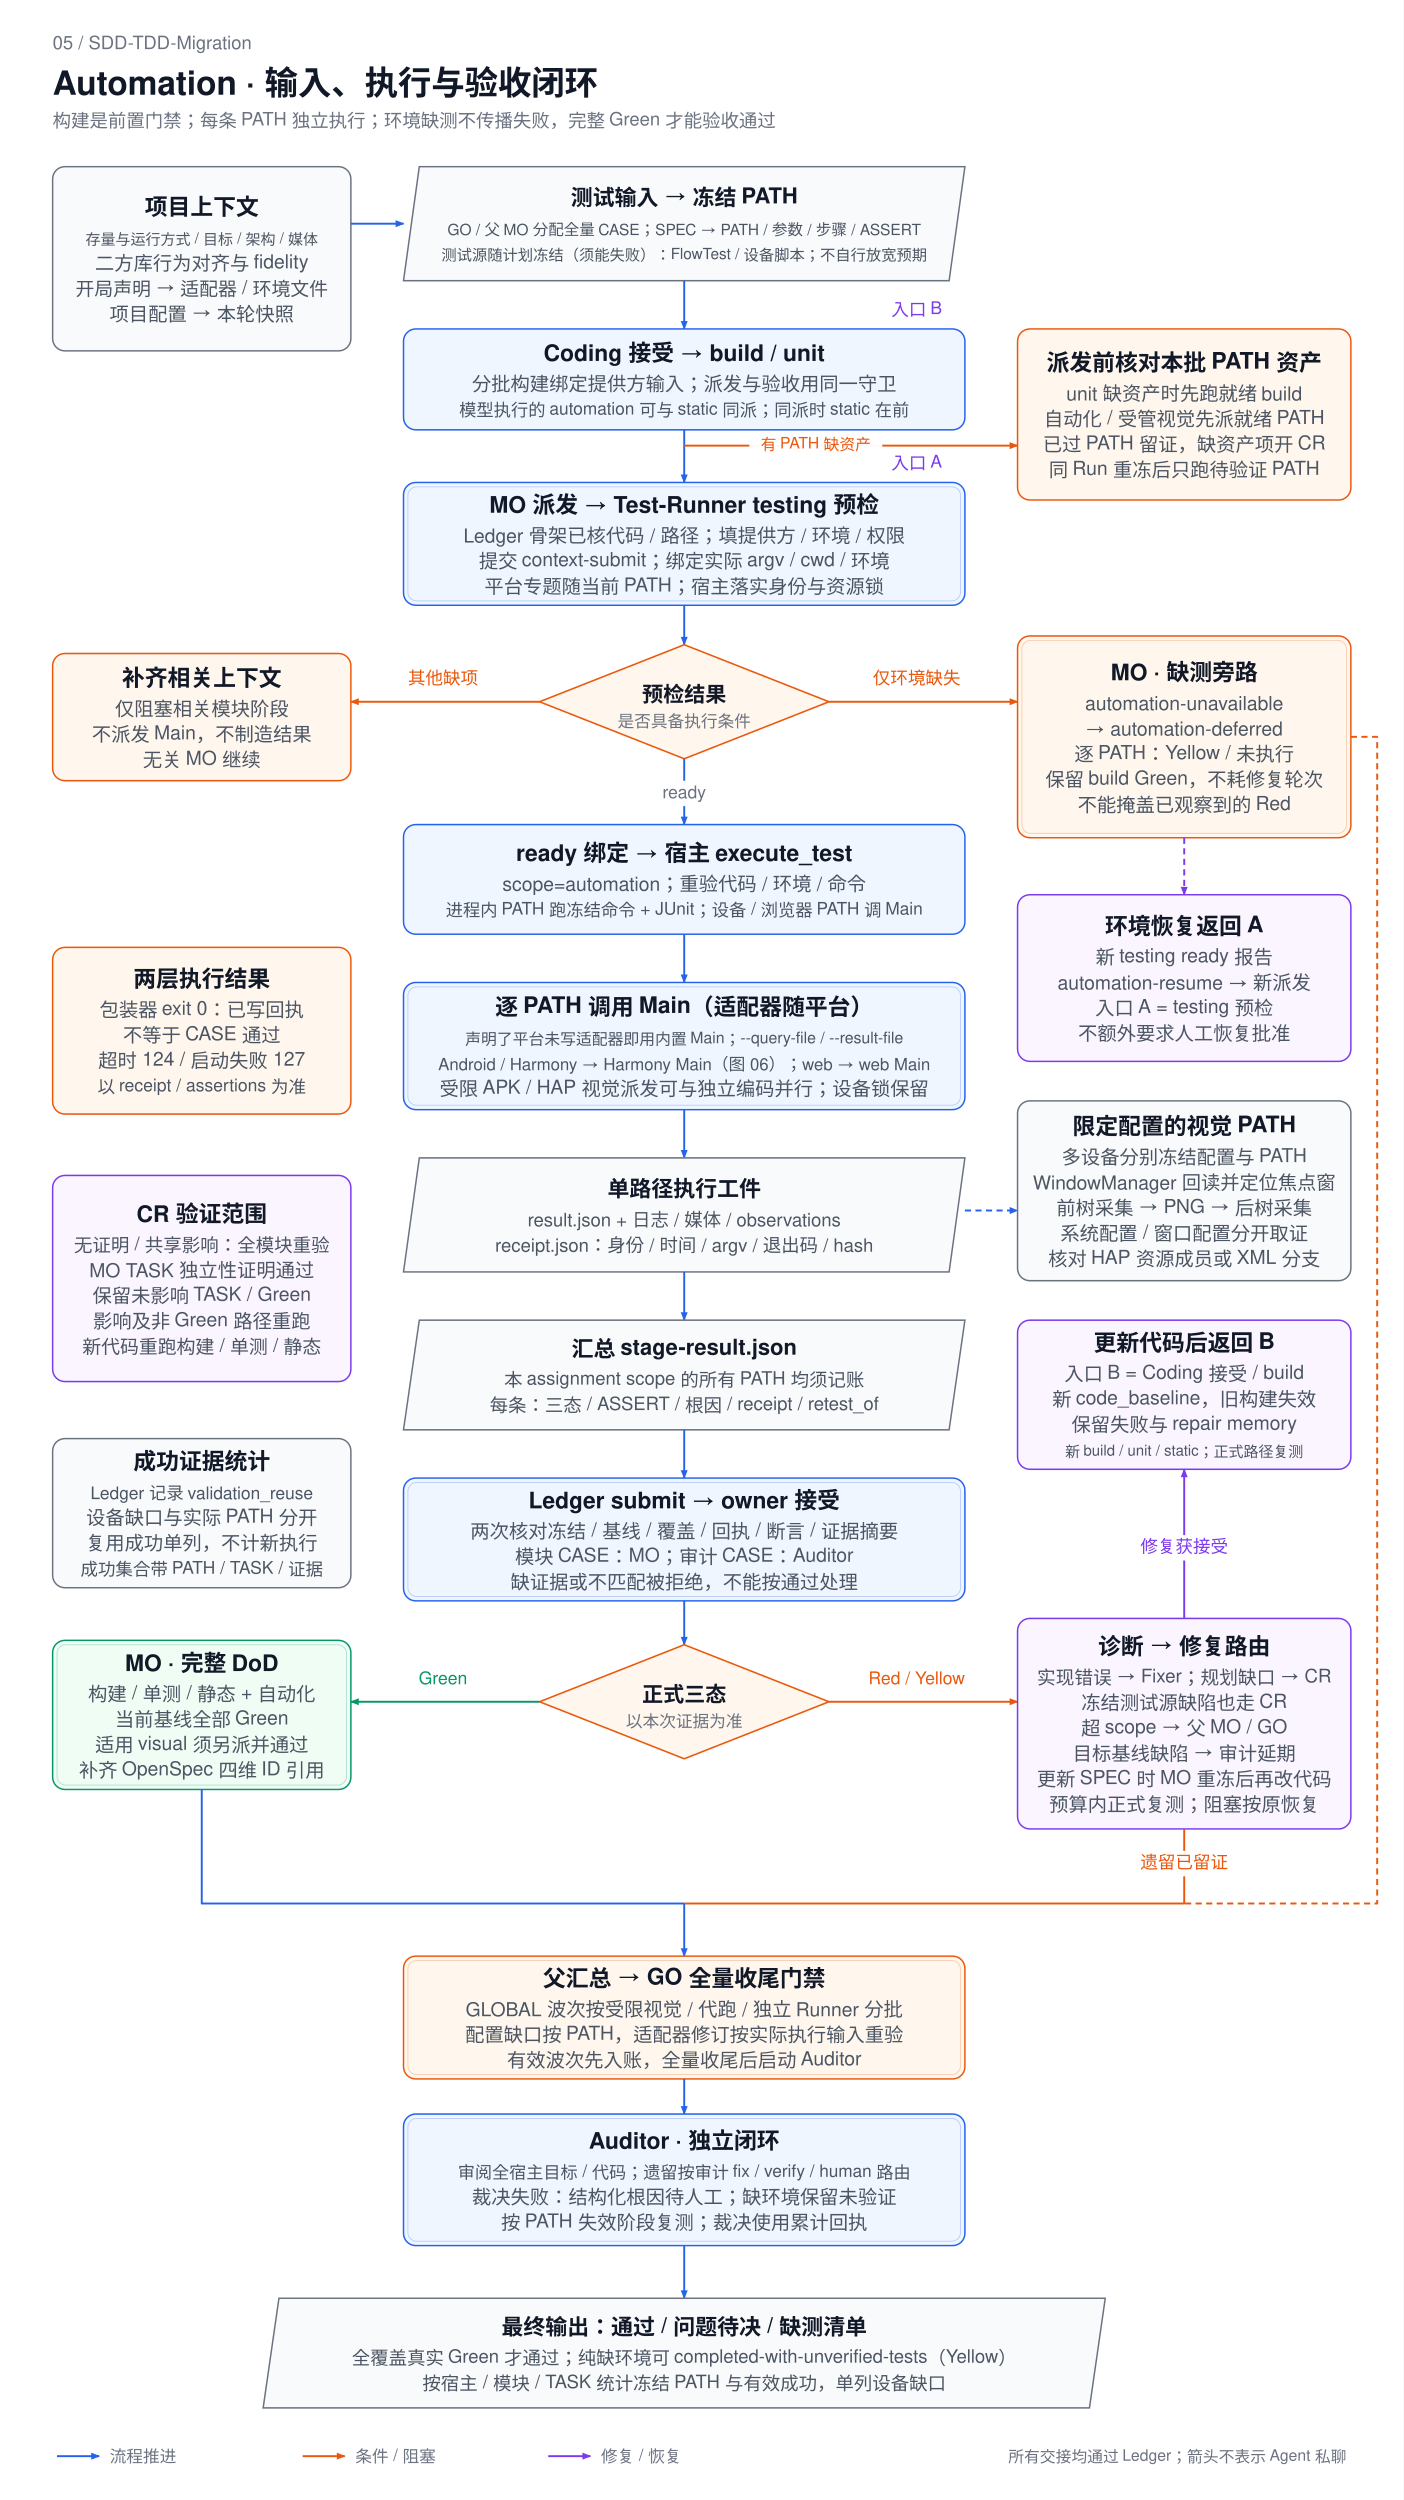
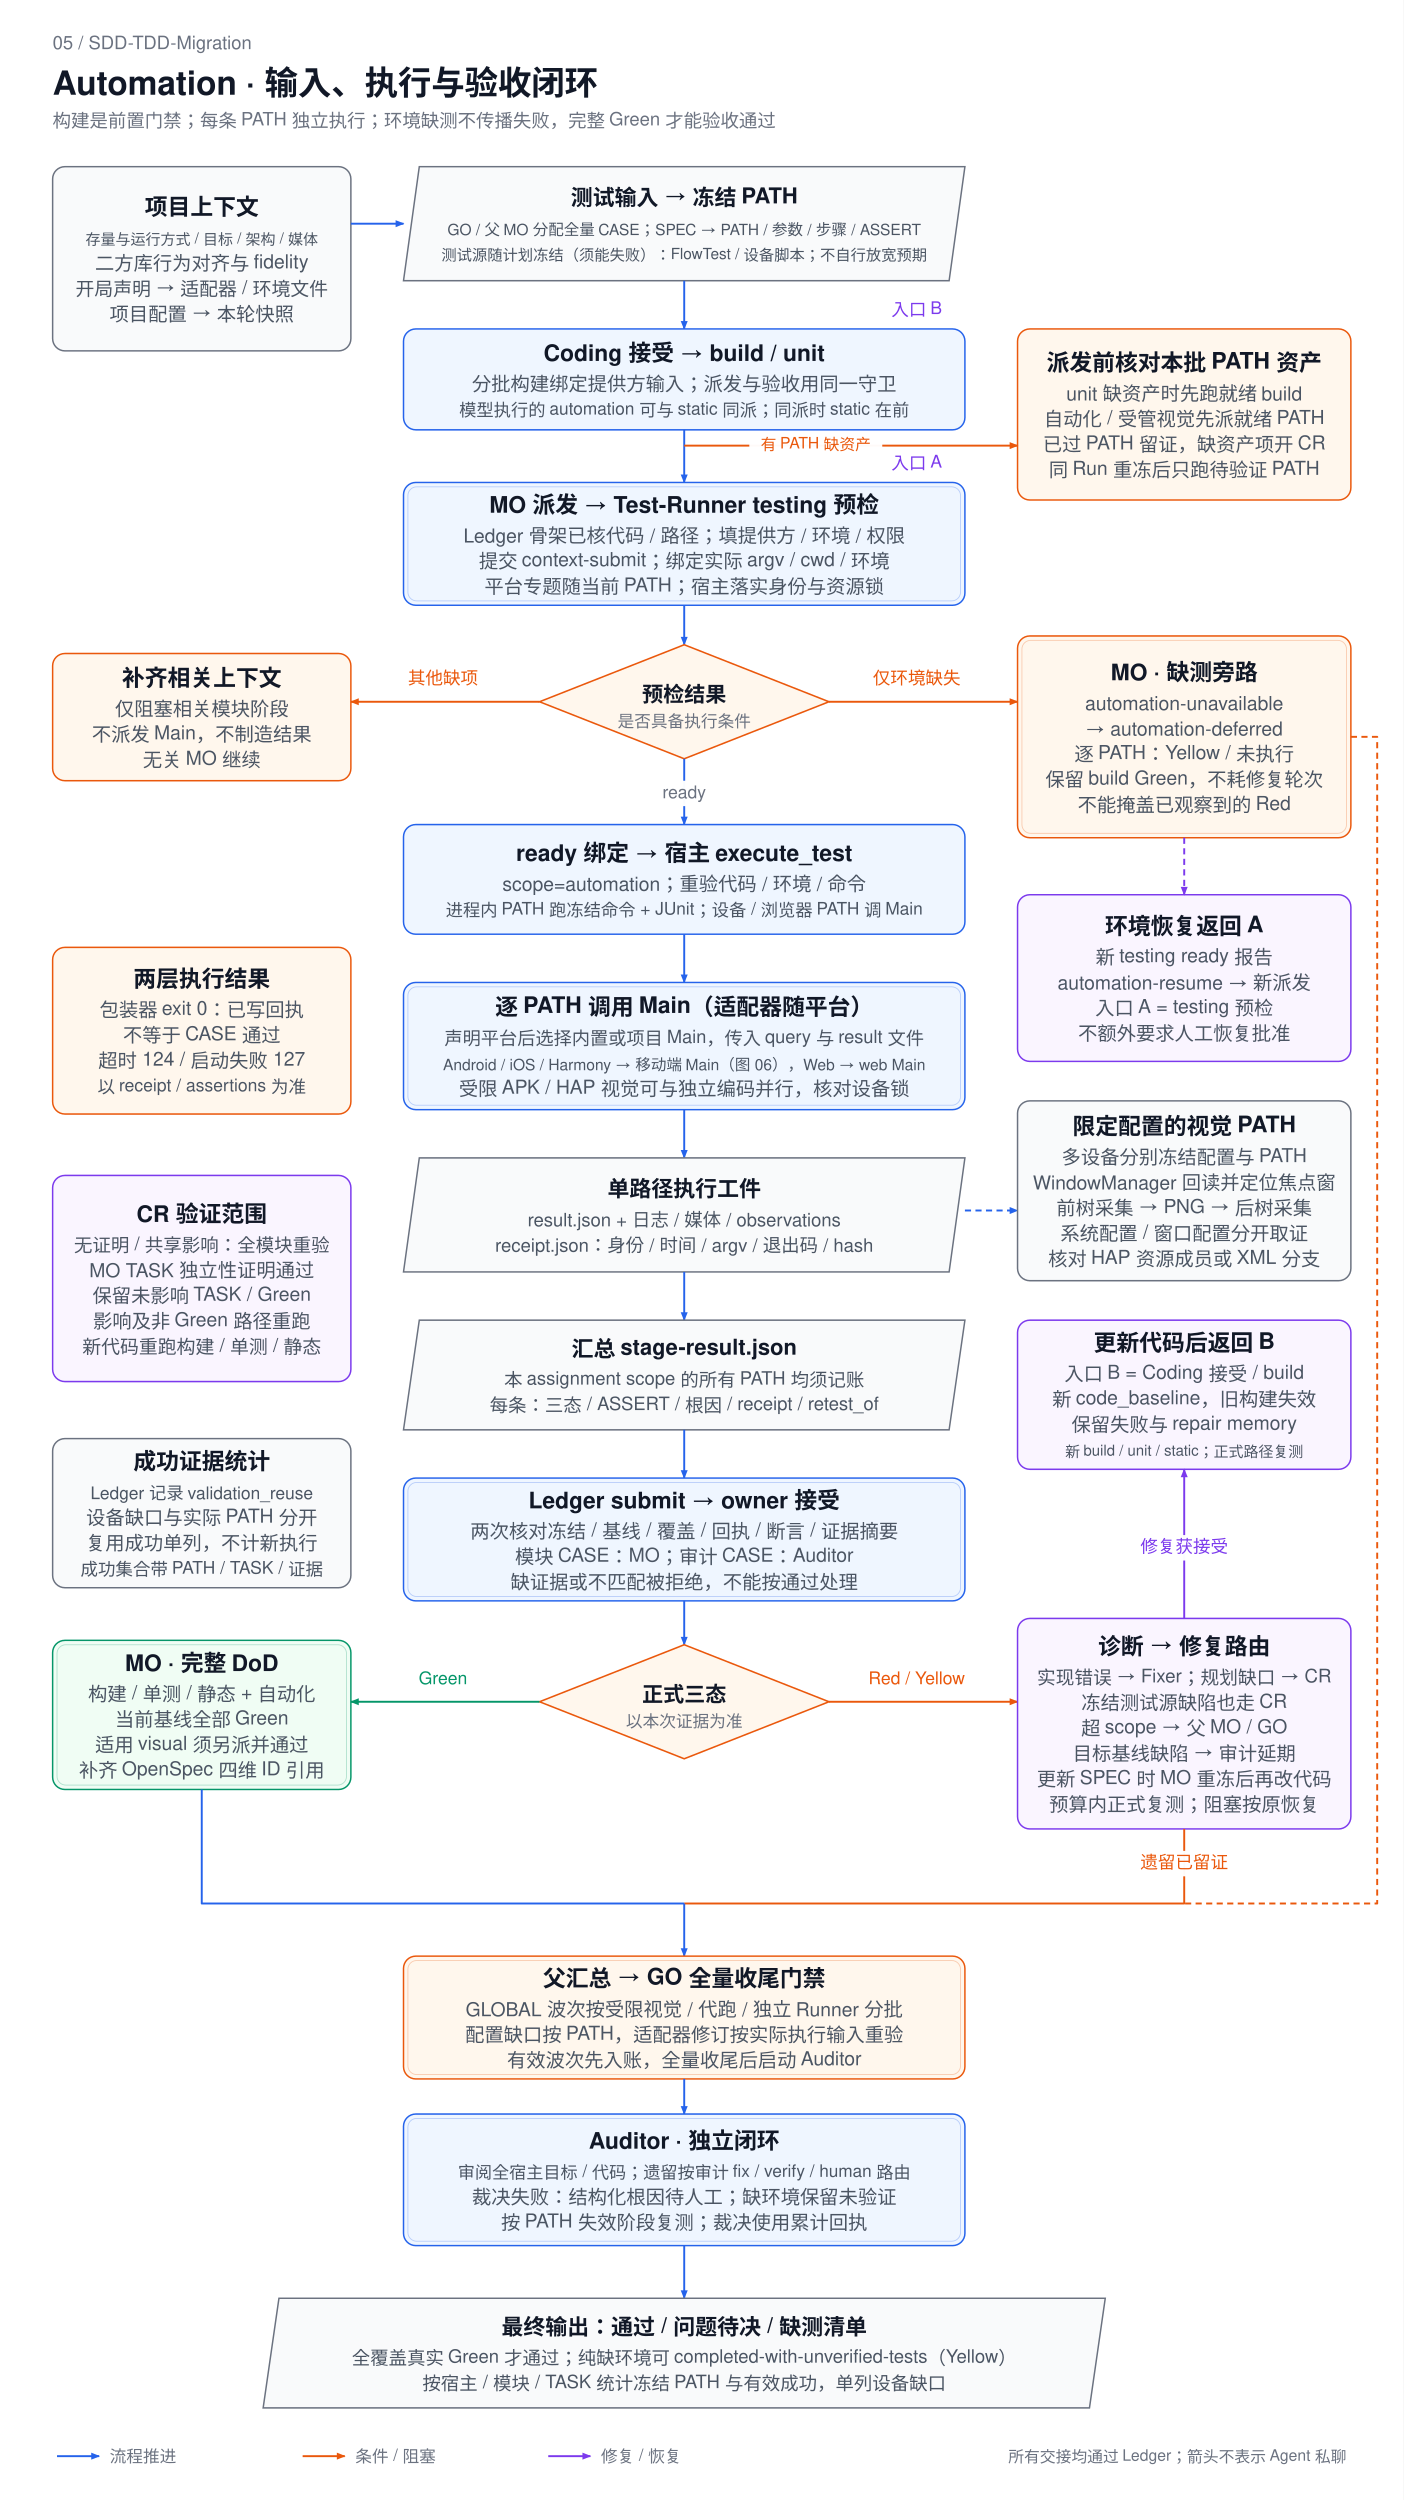
<svg xmlns="http://www.w3.org/2000/svg" width="1600" height="2850" viewBox="0 0 1600 2850" role="img" aria-labelledby="title desc">
  <style>text {font-family: "Helvetica Neue", Helvetica, Arial, "PingFang SC", "Microsoft YaHei", sans-serif;}</style>
  <defs>
    <marker id="arrow-blue" markerWidth="10" markerHeight="8" refX="9" refY="4" orient="auto" markerUnits="userSpaceOnUse">
      <path d="M0,0 L10,4 L0,8 Z" fill="#2563eb" />
    </marker>
    <marker id="arrow-orange" markerWidth="10" markerHeight="8" refX="9" refY="4" orient="auto" markerUnits="userSpaceOnUse">
      <path d="M0,0 L10,4 L0,8 Z" fill="#ea580c" />
    </marker>
    <marker id="arrow-green" markerWidth="10" markerHeight="8" refX="9" refY="4" orient="auto" markerUnits="userSpaceOnUse">
      <path d="M0,0 L10,4 L0,8 Z" fill="#059669" />
    </marker>
    <marker id="arrow-purple" markerWidth="10" markerHeight="8" refX="9" refY="4" orient="auto" markerUnits="userSpaceOnUse">
      <path d="M0,0 L10,4 L0,8 Z" fill="#7c3aed" />
    </marker>
    <marker id="arrow-gray" markerWidth="10" markerHeight="8" refX="9" refY="4" orient="auto" markerUnits="userSpaceOnUse">
      <path d="M0,0 L10,4 L0,8 Z" fill="#6b7280" />
    </marker>
  </defs>
  <rect width="1600" height="2850" fill="white" />
  <text x="60" y="56" font-size="21.00" fill="#6b7280" text-anchor="start" font-weight="400">05  /  SDD-TDD-Migration</text>
  <text x="60" y="108" font-size="38.00" fill="#111827" text-anchor="start" font-weight="700">Automation · 输入、执行与验收闭环</text>
  <text x="60" y="145" font-size="21.00" fill="#6b7280" text-anchor="start" font-weight="400">构建是前置门禁；每条 PATH 独立执行；环境缺测不传播失败，完整 Green 才能验收通过</text>
  <path d="M478,190 H1100 L1082,320 H460 Z" fill="#f9fafb" stroke="#6b7280" stroke-width="1.7" />
  <text x="780.0" y="234.0" font-size="25.00" fill="#111827" text-anchor="middle" font-weight="650">测试输入 → 冻结 PATH</text>
  <text x="780.0" y="268.0" font-size="17.68" fill="#4b5563" text-anchor="middle" font-weight="400">GO / 父 MO 分配全量 CASE；SPEC → PATH / 参数 / 步骤 / ASSERT</text>
  <text x="780.0" y="297.0" font-size="17.43" fill="#4b5563" text-anchor="middle" font-weight="400">测试源随计划冻结（须能失败）：FlowTest / 设备脚本；不自行放宽预期</text>
  <rect x="60" y="190" width="340" height="210" rx="14" fill="#f9fafb" stroke="#6b7280" stroke-width="1.7" />
  <text x="230.0" y="245.0" font-size="26.00" fill="#111827" text-anchor="middle" font-weight="650">项目上下文</text>
  <text x="230.0" y="279.0" font-size="17.10" fill="#4b5563" text-anchor="middle" font-weight="400">存量与运行方式 / 目标 / 架构 / 媒体</text>
  <text x="230.0" y="308.0" font-size="22.00" fill="#4b5563" text-anchor="middle" font-weight="400">二方库行为对齐与 fidelity</text>
  <text x="230.0" y="337.0" font-size="21.50" fill="#4b5563" text-anchor="middle" font-weight="400">开局声明 → 适配器 / 环境文件</text>
  <text x="230.0" y="366.0" font-size="22.00" fill="#4b5563" text-anchor="middle" font-weight="400">项目配置 → 本轮快照</text>
  <path d="M400,255 L460,255" fill="none" stroke="#2563eb" stroke-width="2.2" stroke-linejoin="round" marker-end="url(#arrow-blue)" />
  <path d="M780,320 L780,375" fill="none" stroke="#2563eb" stroke-width="2.2" stroke-linejoin="round" marker-end="url(#arrow-blue)" />
  <rect x="460" y="375" width="640" height="115" rx="14" fill="#eff6ff" stroke="#2563eb" stroke-width="1.7" />
  <text x="780.0" y="411.5" font-size="26.00" fill="#111827" text-anchor="middle" font-weight="650">Coding 接受 → build / unit</text>
  <text x="780.0" y="445.5" font-size="22.00" fill="#4b5563" text-anchor="middle" font-weight="400">分批构建绑定提供方输入；派发与验收用同一守卫</text>
  <text x="780.0" y="474.5" font-size="19.70" fill="#4b5563" text-anchor="middle" font-weight="400">模型执行的 automation 可与 static 同派；同派时 static 在前</text>
  <rect x="1160" y="375" width="380" height="195" rx="14" fill="#fff7ed" stroke="#ea580c" stroke-width="1.7" />
  <text x="1350.0" y="422.5" font-size="26.00" fill="#111827" text-anchor="middle" font-weight="650">派发前核对本批 PATH 资产</text>
  <text x="1350.0" y="456.5" font-size="22.00" fill="#4b5563" text-anchor="middle" font-weight="400">unit 缺资产时先跑就绪 build</text>
  <text x="1350.0" y="485.5" font-size="22.00" fill="#4b5563" text-anchor="middle" font-weight="400">自动化 / 受管视觉先派就绪 PATH</text>
  <text x="1350.0" y="514.5" font-size="22.00" fill="#4b5563" text-anchor="middle" font-weight="400">已过 PATH 留证，缺资产项开 CR</text>
  <text x="1350.0" y="543.5" font-size="22.00" fill="#4b5563" text-anchor="middle" font-weight="400">同 Run 重冻后只跑待验证 PATH</text>
  <path d="M780,490 L780,550" fill="none" stroke="#2563eb" stroke-width="2.2" stroke-linejoin="round" marker-end="url(#arrow-blue)" />
  <path d="M780,508 L1160,508" fill="none" stroke="#ea580c" stroke-width="2.2" stroke-linejoin="round" marker-end="url(#arrow-orange)" />
  <rect x="854.22" y="495" width="151.56" height="27" rx="4" fill="white" opacity="0.97" />
  <text x="930" y="513" font-size="18.00" fill="#ea580c" text-anchor="middle" font-weight="400">有 PATH 缺资产</text>
  <rect x="460" y="550" width="640" height="140" rx="14" fill="#eff6ff" stroke="#2563eb" stroke-width="1.7" />
  <rect x="465" y="555" width="630" height="130" rx="10" fill="none" stroke="#2563eb" stroke-opacity="0.28" />
  <text x="780.0" y="584.5" font-size="26.00" fill="#111827" text-anchor="middle" font-weight="650">MO 派发 → Test-Runner testing 预检</text>
  <text x="780.0" y="618.5" font-size="22.00" fill="#4b5563" text-anchor="middle" font-weight="400">Ledger 骨架已核代码 / 路径；填提供方 / 环境 / 权限</text>
  <text x="780.0" y="647.5" font-size="22.00" fill="#4b5563" text-anchor="middle" font-weight="400">提交 context-submit；绑定实际 argv / cwd / 环境</text>
  <text x="780.0" y="676.5" font-size="22.00" fill="#4b5563" text-anchor="middle" font-weight="400">平台专题随当前 PATH；宿主落实身份与资源锁</text>
  <path d="M780,690 L780,735" fill="none" stroke="#2563eb" stroke-width="2.2" stroke-linejoin="round" marker-end="url(#arrow-blue)" />
  <path d="M780,735.0 L945.0,800 L780,865.0 L615.0,800 Z" fill="#fff7ed" stroke="#ea580c" stroke-width="1.8" />
  <text x="780" y="800" font-size="24.00" fill="#111827" text-anchor="middle" font-weight="650">预检结果</text>
  <text x="780" y="829" font-size="19.00" fill="#6b7280" text-anchor="middle" font-weight="400">是否具备执行条件</text>
  <path d="M615,800 L400,800" fill="none" stroke="#ea580c" stroke-width="2.2" stroke-linejoin="round" marker-end="url(#arrow-orange)" />
  <rect x="456.0" y="760" width="98" height="29" rx="4" fill="white" opacity="0.97" />
  <text x="505" y="780" font-size="20.00" fill="#ea580c" text-anchor="middle" font-weight="400">其他缺项</text>
  <rect x="60" y="745" width="340" height="145" rx="14" fill="#fff7ed" stroke="#ea580c" stroke-width="1.7" />
  <text x="230.0" y="782.0" font-size="26.00" fill="#111827" text-anchor="middle" font-weight="650">补齐相关上下文</text>
  <text x="230.0" y="816.0" font-size="22.00" fill="#4b5563" text-anchor="middle" font-weight="400">仅阻塞相关模块阶段</text>
  <text x="230.0" y="845.0" font-size="22.00" fill="#4b5563" text-anchor="middle" font-weight="400">不派发 Main，不制造结果</text>
  <text x="230.0" y="874.0" font-size="22.00" fill="#4b5563" text-anchor="middle" font-weight="400">无关 MO 继续</text>
  <path d="M945,800 L1160,800" fill="none" stroke="#ea580c" stroke-width="2.2" stroke-linejoin="round" marker-end="url(#arrow-orange)" />
  <rect x="986.0" y="760" width="118" height="29" rx="4" fill="white" opacity="0.97" />
  <text x="1045" y="780" font-size="20.00" fill="#ea580c" text-anchor="middle" font-weight="400">仅环境缺失</text>
  <rect x="1160" y="725" width="380" height="230" rx="14" fill="#fff7ed" stroke="#ea580c" stroke-width="1.7" />
  <rect x="1165" y="730" width="370" height="220" rx="10" fill="none" stroke="#ea580c" stroke-opacity="0.28" />
  <text x="1350.0" y="775.5" font-size="26.00" fill="#111827" text-anchor="middle" font-weight="650">MO · 缺测旁路</text>
  <text x="1350.0" y="809.5" font-size="22.00" fill="#4b5563" text-anchor="middle" font-weight="400">automation-unavailable</text>
  <text x="1350.0" y="838.5" font-size="22.00" fill="#4b5563" text-anchor="middle" font-weight="400">→ automation-deferred</text>
  <text x="1350.0" y="867.5" font-size="22.00" fill="#4b5563" text-anchor="middle" font-weight="400">逐 PATH：Yellow / 未执行</text>
  <text x="1350.0" y="896.5" font-size="22.00" fill="#4b5563" text-anchor="middle" font-weight="400">保留 build Green，不耗修复轮次</text>
  <text x="1350.0" y="925.5" font-size="22.00" fill="#4b5563" text-anchor="middle" font-weight="400">不能掩盖已观察到的 Red</text>
  <path d="M780,865 L780,940" fill="none" stroke="#2563eb" stroke-width="2.2" stroke-linejoin="round" marker-end="url(#arrow-blue)" />
  <rect x="742.5" y="890" width="75.0" height="29" rx="4" fill="white" opacity="0.97" />
  <text x="780" y="910" font-size="20.00" fill="#6b7280" text-anchor="middle" font-weight="400">ready</text>
  <rect x="460" y="940" width="640" height="125" rx="14" fill="#eff6ff" stroke="#2563eb" stroke-width="1.7" />
  <text x="780.0" y="981.5" font-size="26.00" fill="#111827" text-anchor="middle" font-weight="650">ready 绑定 → 宿主 execute_test</text>
  <text x="780.0" y="1015.5" font-size="22.00" fill="#4b5563" text-anchor="middle" font-weight="400">scope=automation；重验代码 / 环境 / 命令</text>
  <text x="780.0" y="1044.5" font-size="19.70" fill="#4b5563" text-anchor="middle" font-weight="400">进程内 PATH 跑冻结命令 + JUnit；设备 / 浏览器 PATH 调 Main</text>
  <path d="M780,1065 L780,1120" fill="none" stroke="#2563eb" stroke-width="2.2" stroke-linejoin="round" marker-end="url(#arrow-blue)" />
  <rect x="460" y="1120" width="640" height="145" rx="14" fill="#eff6ff" stroke="#2563eb" stroke-width="1.7" />
  <rect x="465" y="1125" width="630" height="135" rx="10" fill="none" stroke="#2563eb" stroke-opacity="0.28" />
  <text x="780.0" y="1157.0" font-size="26.00" fill="#111827" text-anchor="middle" font-weight="650">逐 PATH 调用 Main（适配器随平台）</text>
-   <text x="780.0" y="1191.0" font-size="18.04" fill="#4b5563" text-anchor="middle" font-weight="400">声明了平台未写适配器即用内置 Main；--query-file / --result-file</text>
-   <text x="780.0" y="1220.0" font-size="19.10" fill="#4b5563" text-anchor="middle" font-weight="400">Android / Harmony → Harmony Main（图 06）；web → web Main</text>
-   <text x="780.0" y="1249.0" font-size="22.00" fill="#4b5563" text-anchor="middle" font-weight="400">受限 APK / HAP 视觉派发可与独立编码并行；设备锁保留</text>
+   <text x="780.0" y="1191.0" font-size="20.75" fill="#4b5563" text-anchor="middle" font-weight="400">声明平台后选择内置或项目 Main，传入 query 与 result 文件</text>
+   <text x="780.0" y="1220.0" font-size="17.75" fill="#4b5563" text-anchor="middle" font-weight="400">Android / iOS / Harmony → 移动端 Main（图 06），Web → web Main</text>
+   <text x="780.0" y="1249.0" font-size="22.00" fill="#4b5563" text-anchor="middle" font-weight="400">受限 APK / HAP 视觉可与独立编码并行，核对设备锁</text>
  <rect x="60" y="1080" width="340" height="190" rx="14" fill="#fff7ed" stroke="#ea580c" stroke-width="1.7" />
  <text x="230.0" y="1125.0" font-size="26.00" fill="#111827" text-anchor="middle" font-weight="650">两层执行结果</text>
  <text x="230.0" y="1159.0" font-size="22.00" fill="#4b5563" text-anchor="middle" font-weight="400">包装器 exit 0：已写回执</text>
  <text x="230.0" y="1188.0" font-size="22.00" fill="#4b5563" text-anchor="middle" font-weight="400">不等于 CASE 通过</text>
  <text x="230.0" y="1217.0" font-size="22.00" fill="#4b5563" text-anchor="middle" font-weight="400">超时 124 / 启动失败 127</text>
  <text x="230.0" y="1246.0" font-size="19.95" fill="#4b5563" text-anchor="middle" font-weight="400">以 receipt / assertions 为准</text>
  <path d="M780,1265 L780,1320" fill="none" stroke="#2563eb" stroke-width="2.2" stroke-linejoin="round" marker-end="url(#arrow-blue)" />
  <path d="M478,1320 H1100 L1082,1450 H460 Z" fill="#f9fafb" stroke="#6b7280" stroke-width="1.7" />
  <text x="780.0" y="1364.0" font-size="25.00" fill="#111827" text-anchor="middle" font-weight="650">单路径执行工件</text>
  <text x="780.0" y="1398.0" font-size="21.00" fill="#4b5563" text-anchor="middle" font-weight="400">result.json + 日志 / 媒体 / observations</text>
  <text x="780.0" y="1427.0" font-size="21.00" fill="#4b5563" text-anchor="middle" font-weight="400">receipt.json：身份 / 时间 / argv / 退出码 / hash</text>
  <path d="M1100,1380 L1160,1380" fill="none" stroke="#2563eb" stroke-width="2.2" stroke-linejoin="round" stroke-dasharray="7 5" marker-end="url(#arrow-blue)" />
  <rect x="1160" y="1255" width="380" height="205" rx="14" fill="#f9fafb" stroke="#6b7280" stroke-width="1.7" />
  <text x="1350.0" y="1293.0" font-size="26.00" fill="#111827" text-anchor="middle" font-weight="650">限定配置的视觉 PATH</text>
  <text x="1350.0" y="1327.0" font-size="22.00" fill="#4b5563" text-anchor="middle" font-weight="400">多设备分别冻结配置与 PATH</text>
  <text x="1350.0" y="1356.0" font-size="21.90" fill="#4b5563" text-anchor="middle" font-weight="400">WindowManager 回读并定位焦点窗</text>
  <text x="1350.0" y="1385.0" font-size="22.00" fill="#4b5563" text-anchor="middle" font-weight="400">前树采集 → PNG → 后树采集</text>
  <text x="1350.0" y="1414.0" font-size="22.00" fill="#4b5563" text-anchor="middle" font-weight="400">系统配置 / 窗口配置分开取证</text>
  <text x="1350.0" y="1443.0" font-size="22.00" fill="#4b5563" text-anchor="middle" font-weight="400">核对 HAP 资源成员或 XML 分支</text>
  <rect x="60" y="1340" width="340" height="235" rx="14" fill="#faf5ff" stroke="#7c3aed" stroke-width="1.7" />
  <text x="230.0" y="1393.0" font-size="26.00" fill="#111827" text-anchor="middle" font-weight="650">CR 验证范围</text>
  <text x="230.0" y="1427.0" font-size="21.07" fill="#4b5563" text-anchor="middle" font-weight="400">无证明 / 共享影响：全模块重验</text>
  <text x="230.0" y="1456.0" font-size="22.00" fill="#4b5563" text-anchor="middle" font-weight="400">MO TASK 独立性证明通过</text>
  <text x="230.0" y="1485.0" font-size="22.00" fill="#4b5563" text-anchor="middle" font-weight="400">保留未影响 TASK / Green</text>
  <text x="230.0" y="1514.0" font-size="22.00" fill="#4b5563" text-anchor="middle" font-weight="400">影响及非 Green 路径重跑</text>
  <text x="230.0" y="1543.0" font-size="21.50" fill="#4b5563" text-anchor="middle" font-weight="400">新代码重跑构建 / 单测 / 静态</text>
  <rect x="60" y="1640" width="340" height="170" rx="14" fill="#f9fafb" stroke="#6b7280" stroke-width="1.7" />
  <text x="230.0" y="1675.0" font-size="26.00" fill="#111827" text-anchor="middle" font-weight="650">成功证据统计</text>
  <text x="230.0" y="1709.0" font-size="19.77" fill="#4b5563" text-anchor="middle" font-weight="400">Ledger 记录 validation_reuse</text>
  <text x="230.0" y="1738.0" font-size="22.00" fill="#4b5563" text-anchor="middle" font-weight="400">设备缺口与实际 PATH 分开</text>
  <text x="230.0" y="1767.0" font-size="22.00" fill="#4b5563" text-anchor="middle" font-weight="400">复用成功单列，不计新执行</text>
  <text x="230.0" y="1796.0" font-size="19.94" fill="#4b5563" text-anchor="middle" font-weight="400">成功集合带 PATH / TASK / 证据</text>
  <path d="M780,1450 L780,1505" fill="none" stroke="#2563eb" stroke-width="2.2" stroke-linejoin="round" marker-end="url(#arrow-blue)" />
  <path d="M478,1505 H1100 L1082,1630 H460 Z" fill="#f9fafb" stroke="#6b7280" stroke-width="1.7" />
  <text x="780.0" y="1546.5" font-size="25.00" fill="#111827" text-anchor="middle" font-weight="650">汇总 stage-result.json</text>
  <text x="780.0" y="1580.5" font-size="21.00" fill="#4b5563" text-anchor="middle" font-weight="400">本 assignment scope 的所有 PATH 均须记账</text>
  <text x="780.0" y="1609.5" font-size="21.00" fill="#4b5563" text-anchor="middle" font-weight="400">每条：三态 / ASSERT / 根因 / receipt / retest_of</text>
  <path d="M780,1630 L780,1685" fill="none" stroke="#2563eb" stroke-width="2.2" stroke-linejoin="round" marker-end="url(#arrow-blue)" />
  <rect x="460" y="1685" width="640" height="140" rx="14" fill="#eff6ff" stroke="#2563eb" stroke-width="1.7" />
  <rect x="465" y="1690" width="630" height="130" rx="10" fill="none" stroke="#2563eb" stroke-opacity="0.28" />
  <text x="780.0" y="1719.5" font-size="26.00" fill="#111827" text-anchor="middle" font-weight="650">Ledger submit → owner 接受</text>
  <text x="780.0" y="1753.5" font-size="22.00" fill="#4b5563" text-anchor="middle" font-weight="400">两次核对冻结 / 基线 / 覆盖 / 回执 / 断言 / 证据摘要</text>
  <text x="780.0" y="1782.5" font-size="22.00" fill="#4b5563" text-anchor="middle" font-weight="400">模块 CASE：MO；审计 CASE：Auditor</text>
  <text x="780.0" y="1811.5" font-size="22.00" fill="#4b5563" text-anchor="middle" font-weight="400">缺证据或不匹配被拒绝，不能按通过处理</text>
  <path d="M780,1825 L780,1875" fill="none" stroke="#2563eb" stroke-width="2.2" stroke-linejoin="round" marker-end="url(#arrow-blue)" />
  <path d="M780,1875.0 L945.0,1940 L780,2005.0 L615.0,1940 Z" fill="#fff7ed" stroke="#ea580c" stroke-width="1.8" />
  <text x="780" y="1940" font-size="24.00" fill="#111827" text-anchor="middle" font-weight="650">正式三态</text>
  <text x="780" y="1969" font-size="19.00" fill="#6b7280" text-anchor="middle" font-weight="400">以本次证据为准</text>
  <path d="M615,1940 L400,1940" fill="none" stroke="#059669" stroke-width="2.2" stroke-linejoin="round" marker-end="url(#arrow-green)" />
  <rect x="467.5" y="1900" width="75.0" height="29" rx="4" fill="white" opacity="0.97" />
  <text x="505" y="1920" font-size="20.00" fill="#059669" text-anchor="middle" font-weight="400">Green</text>
  <rect x="60" y="1870" width="340" height="170" rx="14" fill="#f0fdf4" stroke="#059669" stroke-width="1.7" />
  <rect x="65" y="1875" width="330" height="160" rx="10" fill="none" stroke="#059669" stroke-opacity="0.28" />
  <text x="230.0" y="1905.0" font-size="26.00" fill="#111827" text-anchor="middle" font-weight="650">MO · 完整 DoD</text>
  <text x="230.0" y="1939.0" font-size="21.94" fill="#4b5563" text-anchor="middle" font-weight="400">构建 / 单测 / 静态 + 自动化</text>
  <text x="230.0" y="1968.0" font-size="22.00" fill="#4b5563" text-anchor="middle" font-weight="400">当前基线全部 Green</text>
  <text x="230.0" y="1997.0" font-size="22.00" fill="#4b5563" text-anchor="middle" font-weight="400">适用 visual 须另派并通过</text>
  <text x="230.0" y="2026.0" font-size="22.00" fill="#4b5563" text-anchor="middle" font-weight="400">补齐 OpenSpec 四维 ID 引用</text>
  <path d="M945,1940 L1160,1940" fill="none" stroke="#ea580c" stroke-width="2.2" stroke-linejoin="round" marker-end="url(#arrow-orange)" />
  <rect x="967.6" y="1900" width="154.8" height="29" rx="4" fill="white" opacity="0.97" />
  <text x="1045" y="1920" font-size="20.00" fill="#ea580c" text-anchor="middle" font-weight="400">Red / Yellow</text>
  <rect x="1160" y="1845" width="380" height="240" rx="14" fill="#faf5ff" stroke="#7c3aed" stroke-width="1.7" />
  <text x="1350.0" y="1886.0" font-size="26.00" fill="#111827" text-anchor="middle" font-weight="650">诊断 → 修复路由</text>
  <text x="1350.0" y="1920.0" font-size="21.33" fill="#4b5563" text-anchor="middle" font-weight="400">实现错误 → Fixer；规划缺口 → CR</text>
  <text x="1350.0" y="1949.0" font-size="22.00" fill="#4b5563" text-anchor="middle" font-weight="400">冻结测试源缺陷也走 CR</text>
  <text x="1350.0" y="1978.0" font-size="22.00" fill="#4b5563" text-anchor="middle" font-weight="400">超 scope → 父 MO / GO</text>
  <text x="1350.0" y="2007.0" font-size="22.00" fill="#4b5563" text-anchor="middle" font-weight="400">目标基线缺陷 → 审计延期</text>
  <text x="1350.0" y="2036.0" font-size="22.00" fill="#4b5563" text-anchor="middle" font-weight="400">更新 SPEC 时 MO 重冻后再改代码</text>
  <text x="1350.0" y="2065.0" font-size="22.00" fill="#4b5563" text-anchor="middle" font-weight="400">预算内正式复测；阻塞按原恢复</text>
  <rect x="1160" y="1505" width="380" height="170" rx="14" fill="#faf5ff" stroke="#7c3aed" stroke-width="1.7" />
  <text x="1350.0" y="1540.0" font-size="26.00" fill="#111827" text-anchor="middle" font-weight="650">更新代码后返回 B</text>
  <text x="1350.0" y="1574.0" font-size="22.00" fill="#4b5563" text-anchor="middle" font-weight="400">入口 B = Coding 接受 / build</text>
  <text x="1350.0" y="1603.0" font-size="22.00" fill="#4b5563" text-anchor="middle" font-weight="400">新 code_baseline，旧构建失效</text>
  <text x="1350.0" y="1632.0" font-size="22.00" fill="#4b5563" text-anchor="middle" font-weight="400">保留失败与 repair memory</text>
  <text x="1350.0" y="1661.0" font-size="17.04" fill="#4b5563" text-anchor="middle" font-weight="400">新 build / unit / static；正式路径复测</text>
  <path d="M1350,1845 L1350,1675" fill="none" stroke="#7c3aed" stroke-width="2.2" stroke-linejoin="round" marker-end="url(#arrow-purple)" />
  <rect x="1291.0" y="1750" width="118" height="29" rx="4" fill="white" opacity="0.97" />
  <text x="1350" y="1770" font-size="20.00" fill="#7c3aed" text-anchor="middle" font-weight="400">修复获接受</text>
  <rect x="1004.6" y="340" width="80.8" height="29" rx="4" fill="white" opacity="0.97" />
  <text x="1045" y="360" font-size="20.00" fill="#7c3aed" text-anchor="middle" font-weight="400">入口 B</text>
  <rect x="1160" y="1020" width="380" height="190" rx="14" fill="#faf5ff" stroke="#7c3aed" stroke-width="1.7" />
  <text x="1350.0" y="1065.0" font-size="26.00" fill="#111827" text-anchor="middle" font-weight="650">环境恢复返回 A</text>
  <text x="1350.0" y="1099.0" font-size="22.00" fill="#4b5563" text-anchor="middle" font-weight="400">新 testing ready 报告</text>
  <text x="1350.0" y="1128.0" font-size="22.00" fill="#4b5563" text-anchor="middle" font-weight="400">automation-resume → 新派发</text>
  <text x="1350.0" y="1157.0" font-size="22.00" fill="#4b5563" text-anchor="middle" font-weight="400">入口 A = testing 预检</text>
  <text x="1350.0" y="1186.0" font-size="22.00" fill="#4b5563" text-anchor="middle" font-weight="400">不额外要求人工恢复批准</text>
  <path d="M1350,955 L1350,1020" fill="none" stroke="#7c3aed" stroke-width="2.2" stroke-linejoin="round" stroke-dasharray="7 5" marker-end="url(#arrow-purple)" />
  <rect x="1004.6" y="515" width="80.8" height="29" rx="4" fill="white" opacity="0.97" />
  <text x="1045" y="535" font-size="20.00" fill="#7c3aed" text-anchor="middle" font-weight="400">入口 A</text>
  <path d="M230,2040 L230,2170 L780,2170" fill="none" stroke="#2563eb" stroke-width="2.2" stroke-linejoin="round" />
  <path d="M1350,2085 L1350,2170 L780,2170" fill="none" stroke="#ea580c" stroke-width="2.2" stroke-linejoin="round" />
  <rect x="1291.0" y="2110" width="118" height="29" rx="4" fill="white" opacity="0.97" />
  <text x="1350" y="2130" font-size="20.00" fill="#ea580c" text-anchor="middle" font-weight="400">遗留已留证</text>
  <path d="M1540,840 L1570,840 L1570,2170 L1350,2170" fill="none" stroke="#ea580c" stroke-width="2.2" stroke-linejoin="round" stroke-dasharray="7 5" />
  <path d="M780,2170 L780,2230" fill="none" stroke="#2563eb" stroke-width="2.2" stroke-linejoin="round" marker-end="url(#arrow-blue)" />
  <rect x="460" y="2230" width="640" height="140" rx="14" fill="#fff7ed" stroke="#ea580c" stroke-width="1.7" />
  <rect x="465" y="2235" width="630" height="130" rx="10" fill="none" stroke="#ea580c" stroke-opacity="0.28" />
  <text x="780.0" y="2264.5" font-size="26.00" fill="#111827" text-anchor="middle" font-weight="650">父汇总 → GO 全量收尾门禁</text>
  <text x="780.0" y="2298.5" font-size="22.00" fill="#4b5563" text-anchor="middle" font-weight="400">GLOBAL 波次按受限视觉 / 代跑 / 独立 Runner 分批</text>
  <text x="780.0" y="2327.5" font-size="22.00" fill="#4b5563" text-anchor="middle" font-weight="400">配置缺口按 PATH，适配器修订按实际执行输入重验</text>
  <text x="780.0" y="2356.5" font-size="22.00" fill="#4b5563" text-anchor="middle" font-weight="400">有效波次先入账，全量收尾后启动 Auditor</text>
  <path d="M780,2370 L780,2410" fill="none" stroke="#2563eb" stroke-width="2.2" stroke-linejoin="round" marker-end="url(#arrow-blue)" />
  <rect x="460" y="2410" width="640" height="150" rx="14" fill="#eff6ff" stroke="#2563eb" stroke-width="1.7" />
  <rect x="465" y="2415" width="630" height="140" rx="10" fill="none" stroke="#2563eb" stroke-opacity="0.28" />
  <text x="780.0" y="2449.5" font-size="26.00" fill="#111827" text-anchor="middle" font-weight="650">Auditor · 独立闭环</text>
  <text x="780.0" y="2483.5" font-size="19.52" fill="#4b5563" text-anchor="middle" font-weight="400">审阅全宿主目标 / 代码；遗留按审计 fix / verify / human 路由</text>
  <text x="780.0" y="2512.5" font-size="22.00" fill="#4b5563" text-anchor="middle" font-weight="400">裁决失败：结构化根因待人工；缺环境保留未验证</text>
  <text x="780.0" y="2541.5" font-size="22.00" fill="#4b5563" text-anchor="middle" font-weight="400">按 PATH 失效阶段复测；裁决使用累计回执</text>
  <path d="M780,2560 L780,2620" fill="none" stroke="#2563eb" stroke-width="2.2" stroke-linejoin="round" marker-end="url(#arrow-blue)" />
  <path d="M318,2620 H1260 L1242,2745 H300 Z" fill="#f9fafb" stroke="#6b7280" stroke-width="1.7" />
  <text x="780.0" y="2661.5" font-size="25.00" fill="#111827" text-anchor="middle" font-weight="650">最终输出：通过 / 问题待决 / 缺测清单</text>
  <text x="780.0" y="2695.5" font-size="21.00" fill="#4b5563" text-anchor="middle" font-weight="400">全覆盖真实 Green 才通过；纯缺环境可 completed-with-unverified-tests（Yellow）</text>
  <text x="780.0" y="2724.5" font-size="21.00" fill="#4b5563" text-anchor="middle" font-weight="400">按宿主 / 模块 / TASK 统计冻结 PATH 与有效成功，单列设备缺口</text>
  <path d="M65,2800 L113,2800" fill="none" stroke="#2563eb" stroke-width="2.2" stroke-linejoin="round" marker-end="url(#arrow-blue)" />
  <text x="125" y="2807" font-size="19.00" fill="#6b7280" text-anchor="start" font-weight="400">流程推进</text>
  <path d="M345,2800 L393,2800" fill="none" stroke="#ea580c" stroke-width="2.2" stroke-linejoin="round" marker-end="url(#arrow-orange)" />
  <text x="405" y="2807" font-size="19.00" fill="#6b7280" text-anchor="start" font-weight="400">条件 / 阻塞</text>
  <path d="M625,2800 L673,2800" fill="none" stroke="#7c3aed" stroke-width="2.2" stroke-linejoin="round" marker-end="url(#arrow-purple)" />
  <text x="685" y="2807" font-size="19.00" fill="#6b7280" text-anchor="start" font-weight="400">修复 / 恢复</text>
  <text x="1535" y="2807" font-size="18.00" fill="#6b7280" text-anchor="end" font-weight="400">所有交接均通过 Ledger；箭头不表示 Agent 私聊</text>
</svg>
